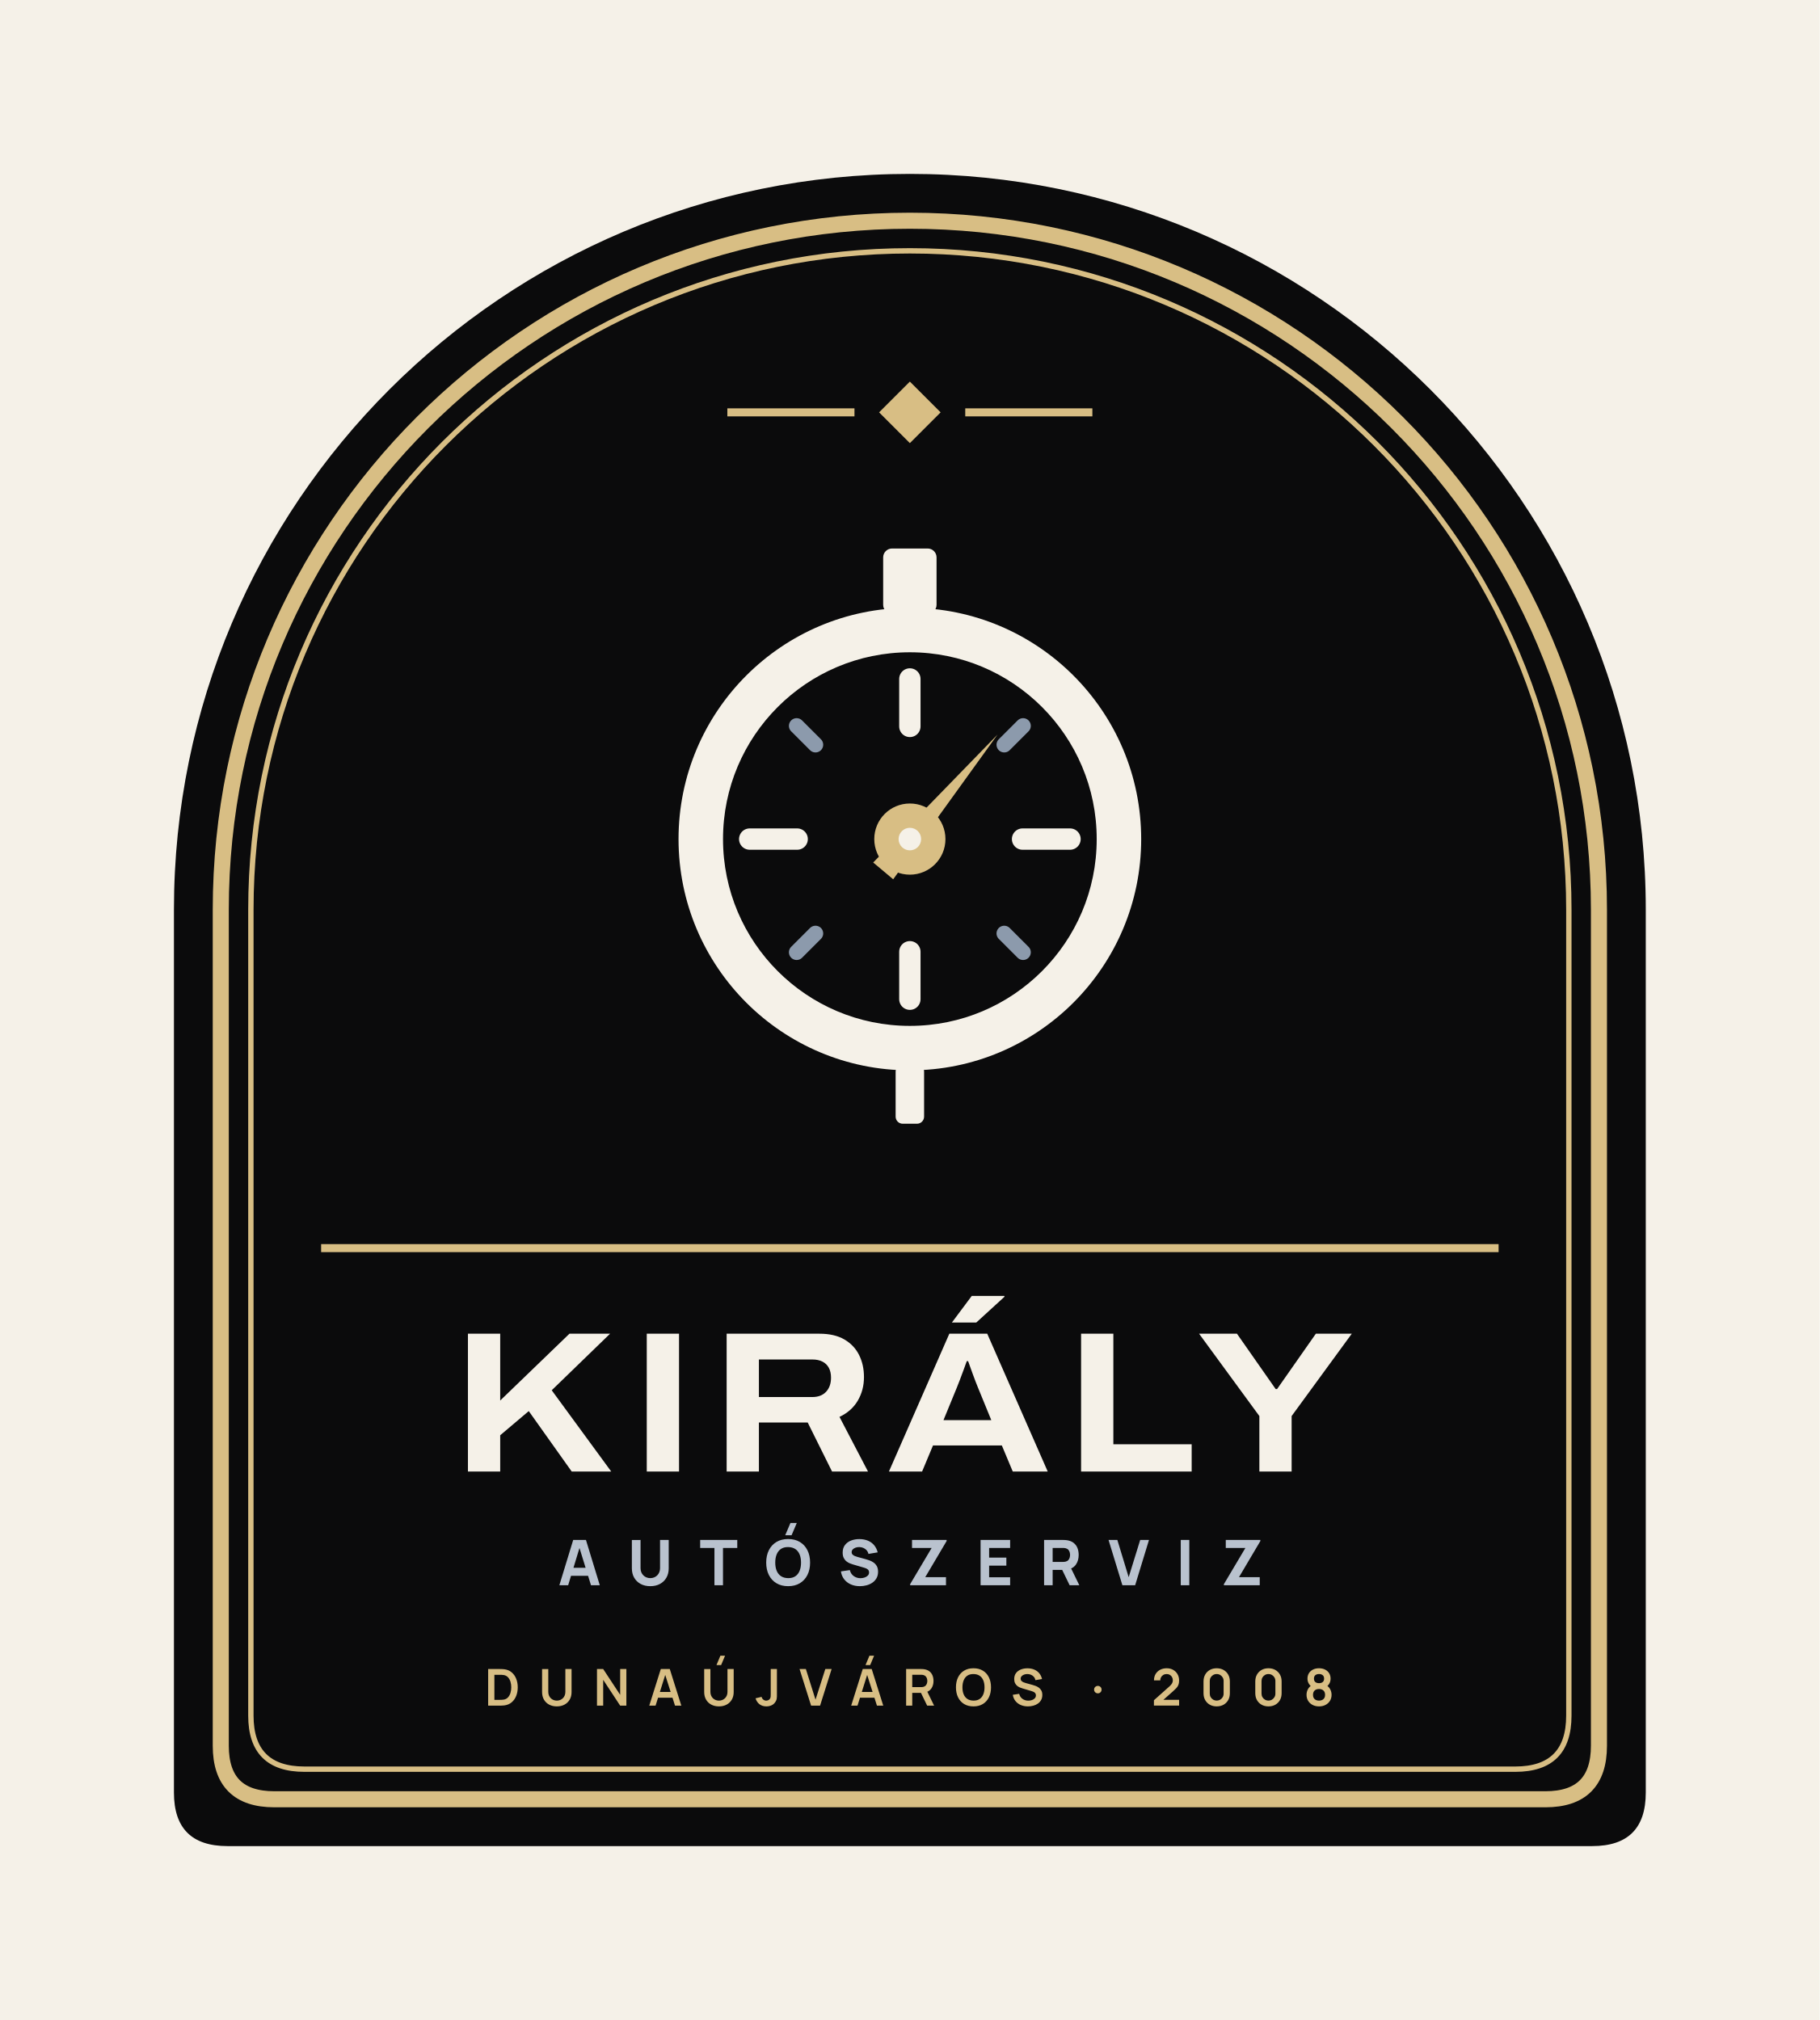
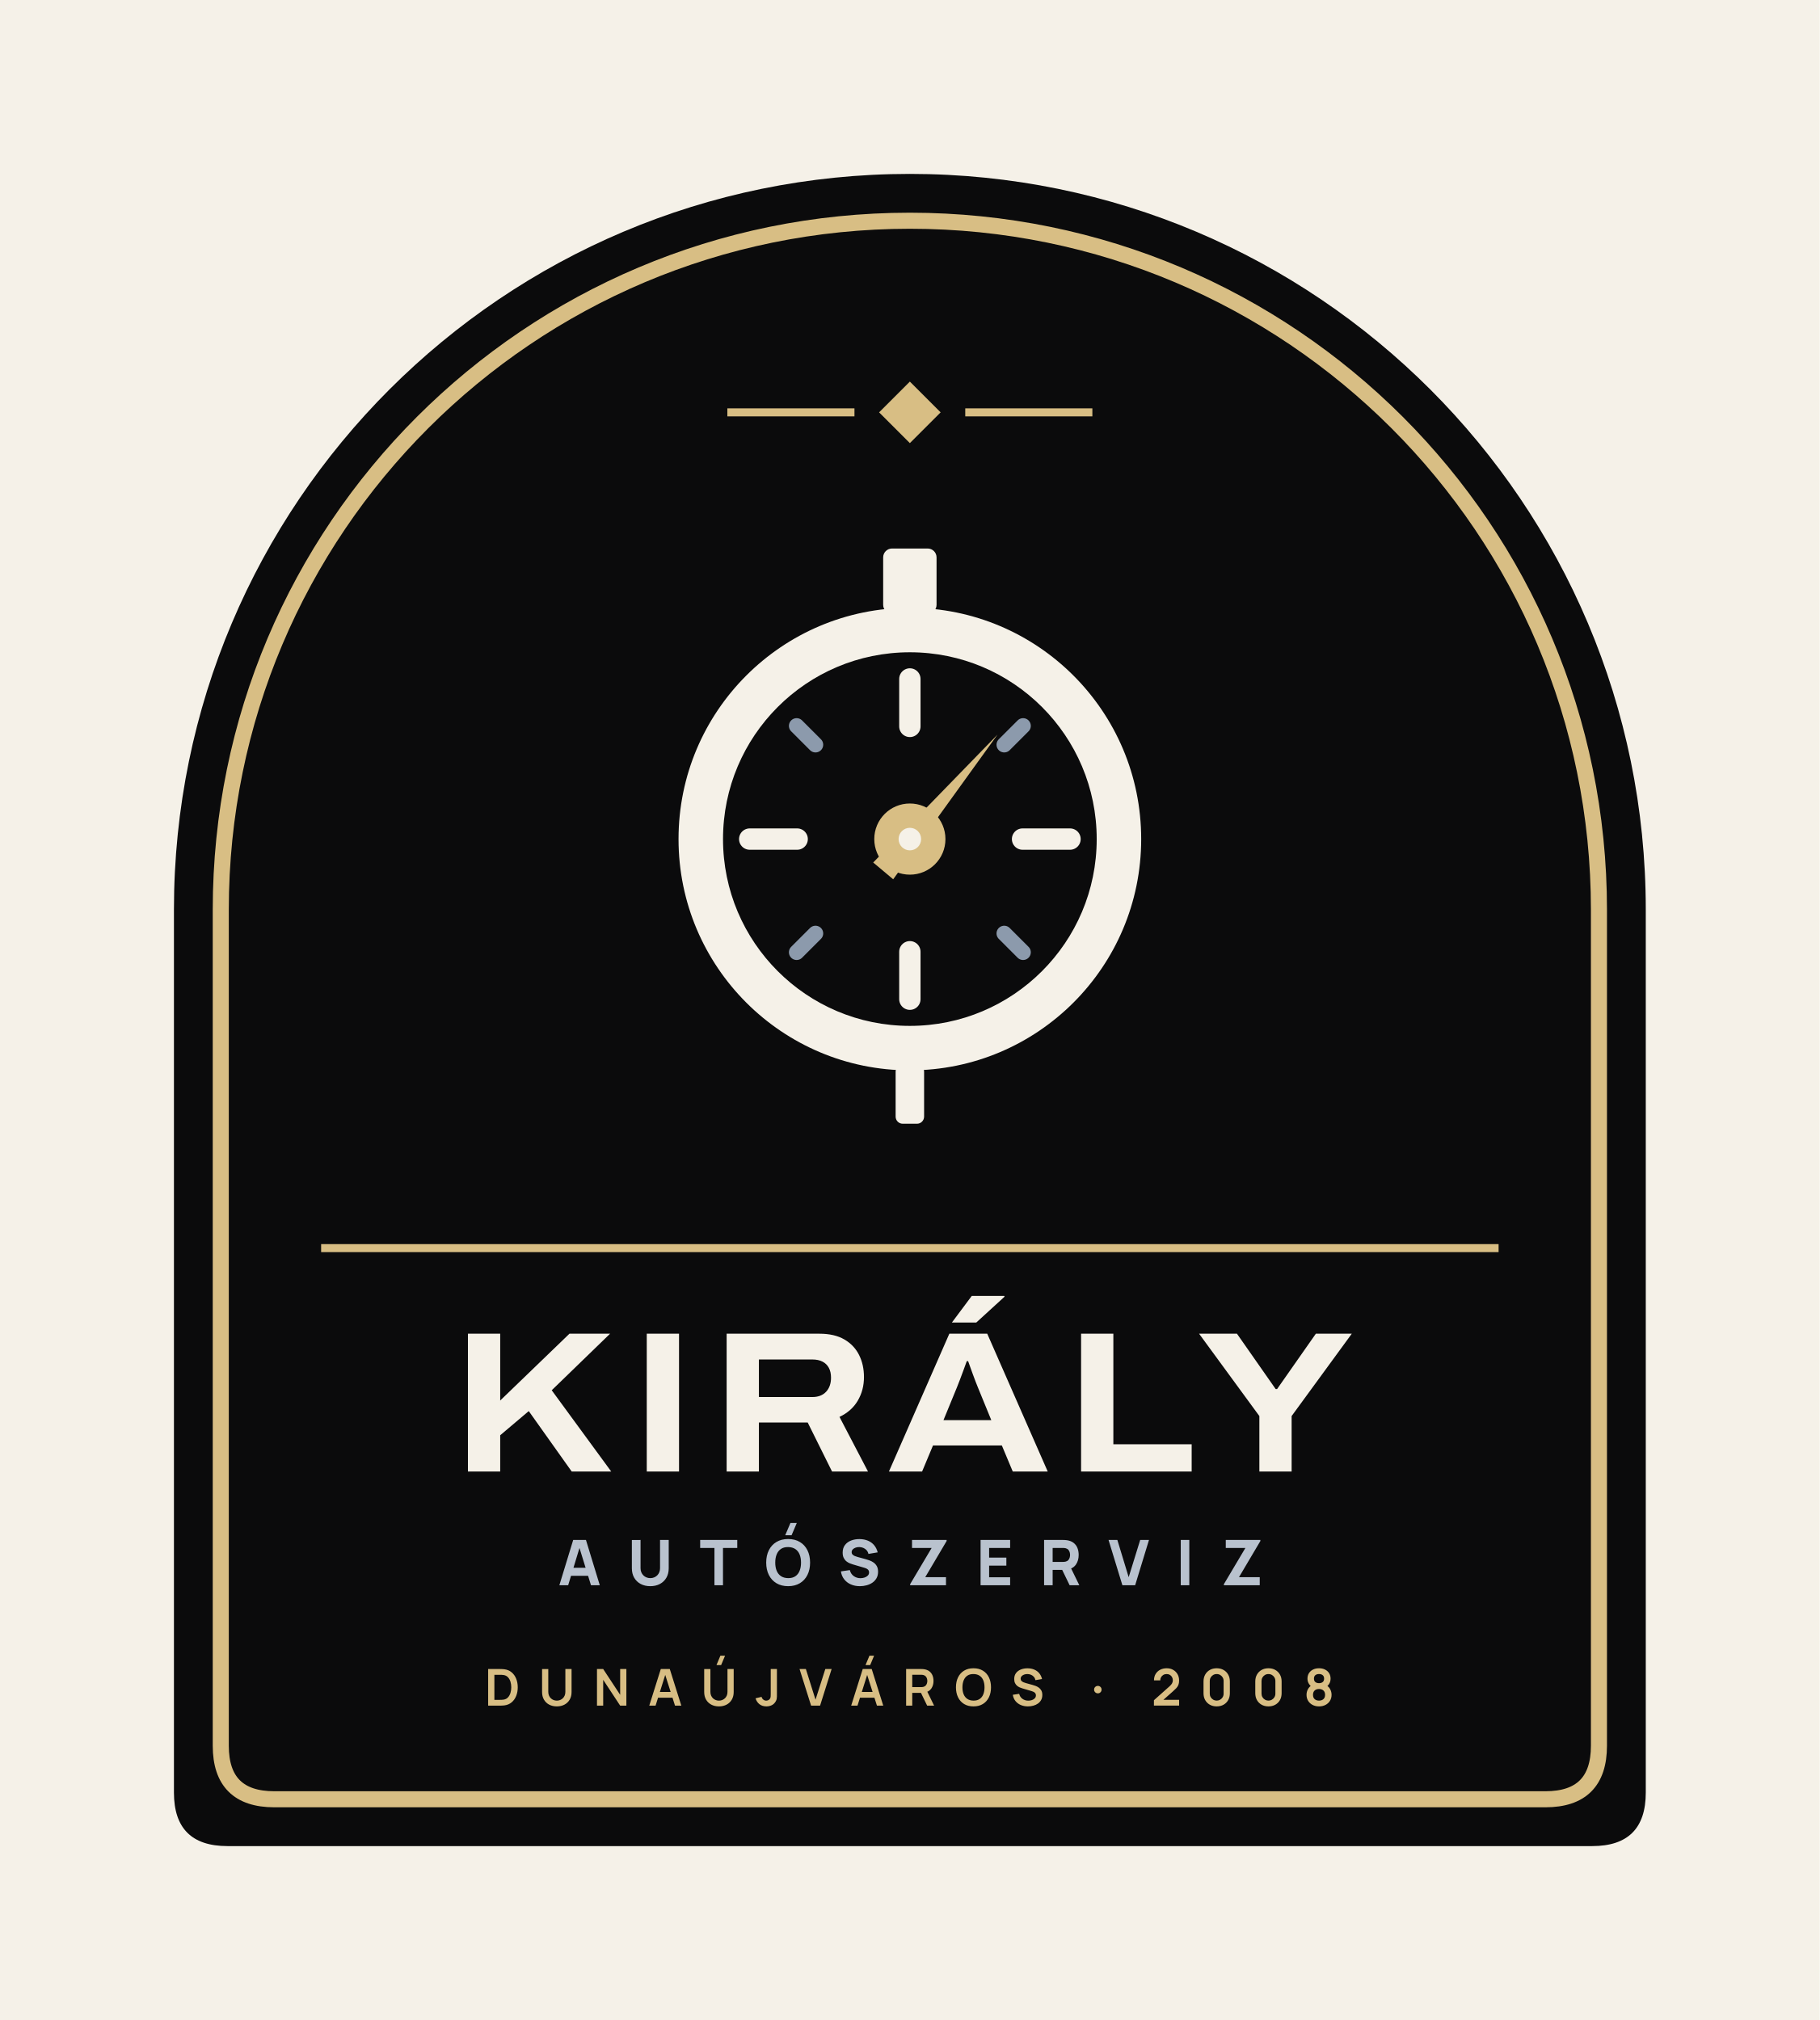
<svg xmlns="http://www.w3.org/2000/svg" viewBox="-26 -26 272 302" width="1088" height="1208">
  <rect x="-26" y="-26" width="272" height="302" fill="#F5F1E8" />
  <path d="M0 110A110 110 0 0 1 220 110V242Q220 250 212 250H8Q0 250 0 242Z" fill="#0B0B0C" />
  <path d="M7 110A103 103 0 0 1 213 110V235Q213 243 205 243H15Q7 243 7 235Z" fill="none" stroke="#D8BE84" stroke-width="2.4" />
-   <path d="M11.5 110A98.5 98.5 0 0 1 208.5 110V230.5Q208.5 238.5 200.5 238.5H19.5Q11.5 238.5 11.5 230.5Z" fill="none" stroke="#D8BE84" stroke-width=".8" />
  <path d="M110 31.05 L114.6 35.65 L110 40.25 L105.4 35.65Z" fill="#D8BE84" />
  <rect x="82.72" y="35.05" width="19" height="1.2" fill="#D8BE84" />
  <rect x="118.28" y="35.05" width="19" height="1.2" fill="#D8BE84" />
  <g transform="translate(65.67 54.23) scale(0.8866)">
    <path d="M11 51a39 39 0 1 1 78 0a39 39 0 1 1 -78 0Z M18.5 51a31.5 31.5 0 1 0 63 0a31.5 31.5 0 1 0 -63 0Z" fill="#F5F1E8" fill-rule="evenodd" />
    <rect x="45.5" y="2" width="9" height="11" rx="1.5" fill="#F5F1E8" />
    <rect x="47.6" y="89" width="4.8" height="10" rx="1.2" fill="#F5F1E8" />
    <line x1="50" y1="24" x2="50" y2="32" stroke="#F5F1E8" stroke-width="3.6" stroke-linecap="round" />
    <line x1="69.09" y1="31.91" x2="65.91" y2="35.09" stroke="#8C9AAC" stroke-width="2.6" stroke-linecap="round" />
    <line x1="77" y1="51" x2="69" y2="51" stroke="#F5F1E8" stroke-width="3.6" stroke-linecap="round" />
    <line x1="69.09" y1="70.09" x2="65.91" y2="66.91" stroke="#8C9AAC" stroke-width="2.6" stroke-linecap="round" />
    <line x1="50" y1="78" x2="50" y2="70" stroke="#F5F1E8" stroke-width="3.6" stroke-linecap="round" />
    <line x1="30.91" y1="70.09" x2="34.09" y2="66.91" stroke="#8C9AAC" stroke-width="2.6" stroke-linecap="round" />
    <line x1="23" y1="51" x2="31" y2="51" stroke="#F5F1E8" stroke-width="3.6" stroke-linecap="round" />
    <line x1="30.91" y1="31.91" x2="34.09" y2="35.09" stroke="#8C9AAC" stroke-width="2.6" stroke-linecap="round" />
    <path d="M47.19 57.78 L64.78 33.38 L43.82 54.95Z" fill="#D8BE84" />
    <circle cx="50" cy="51" r="6" fill="#D8BE84" />
    <circle cx="50" cy="51" r="1.9" fill="#F5F1E8" />
  </g>
  <rect x="22" y="160" width="176" height="1.2" fill="#D8BE84" />
  <path d="M43.944 194.0V173.396H48.767V183.385L59.119 173.396H65.19L56.468 181.852L65.36 194.0H59.455L53.036 184.965L48.767 188.577V194.0ZM70.674 194.0V173.396H75.497V194.0ZM82.614 194.0V173.396H96.479Q98.732 173.396 100.202 174.251Q101.673 175.106 102.407 176.571Q103.141 178.036 103.141 179.879Q103.141 181.824 102.219 183.398Q101.297 184.972 99.481 185.833L103.743 194.0H98.368L94.728 186.669H87.437V194.0ZM87.437 182.864H95.425Q96.741 182.864 97.479 182.076Q98.216 181.288 98.216 179.968Q98.216 179.102 97.89 178.496Q97.565 177.891 96.943 177.57Q96.321 177.25 95.425 177.25H87.437ZM106.871 194.0 115.901 173.396H121.565L130.607 194.0H125.38L123.75 190.105H113.457L111.83 194.0ZM115.025 186.318H122.173L120.167 181.418Q120.039 181.106 119.832 180.575Q119.625 180.043 119.409 179.446Q119.193 178.849 119.001 178.315Q118.809 177.781 118.708 177.496H118.508Q118.301 178.079 118.02 178.837Q117.74 179.594 117.476 180.294Q117.213 180.994 117.031 181.429ZM116.283 171.725 119.251 167.748H124.126L124.145 167.87L119.927 171.725ZM135.594 194.0V173.396H140.417V189.922H152.123V194.0ZM162.242 194.0V185.707L153.232 173.396H158.892L164.679 181.673H164.889L170.685 173.396H176.056L167.064 185.707V194.0Z" fill="#F5F1E8" />
  <path d="M57.609 211.0 59.677 204.232H61.585L63.653 211.0H62.337L60.495 205.031H60.739L58.925 211.0ZM58.85 209.59V208.396H62.422V209.59ZM71.202 211.141Q70.384 211.141 69.763 210.81Q69.143 210.478 68.795 209.877Q68.447 209.275 68.447 208.462V204.241L69.745 204.232V208.453Q69.745 208.786 69.857 209.059Q69.97 209.332 70.17 209.529Q70.37 209.726 70.635 209.832Q70.901 209.938 71.202 209.938Q71.512 209.938 71.777 209.83Q72.043 209.722 72.24 209.524Q72.438 209.327 72.548 209.054Q72.659 208.782 72.659 208.453V204.232H73.956V208.462Q73.956 209.275 73.608 209.877Q73.26 210.478 72.64 210.81Q72.019 211.141 71.202 211.141ZM80.79 211.0V205.426H78.656V204.232H84.202V205.426H82.068V211.0ZM92.319 203.527H91.369L92.149 201.694H93.099ZM91.806 211.141Q90.791 211.141 90.056 210.699Q89.32 210.257 88.923 209.463Q88.526 208.669 88.526 207.616Q88.526 206.563 88.923 205.769Q89.32 204.975 90.056 204.533Q90.791 204.091 91.806 204.091Q92.821 204.091 93.557 204.533Q94.293 204.975 94.69 205.769Q95.087 206.563 95.087 207.616Q95.087 208.669 94.69 209.463Q94.293 210.257 93.557 210.699Q92.821 211.141 91.806 211.141ZM91.806 209.938Q92.45 209.947 92.878 209.661Q93.306 209.374 93.519 208.847Q93.733 208.321 93.733 207.616Q93.733 206.911 93.519 206.394Q93.306 205.877 92.878 205.59Q92.45 205.304 91.806 205.294Q91.162 205.285 90.735 205.572Q90.307 205.858 90.093 206.385Q89.879 206.911 89.879 207.616Q89.879 208.321 90.093 208.838Q90.307 209.355 90.735 209.642Q91.162 209.928 91.806 209.938ZM102.532 211.141Q101.78 211.141 101.176 210.875Q100.572 210.61 100.184 210.114Q99.796 209.618 99.693 208.932L101.028 208.735Q101.169 209.317 101.61 209.632Q102.052 209.947 102.616 209.947Q102.931 209.947 103.227 209.849Q103.523 209.75 103.714 209.557Q103.904 209.364 103.904 209.082Q103.904 208.979 103.874 208.883Q103.843 208.786 103.772 208.702Q103.702 208.617 103.573 208.542Q103.443 208.467 103.246 208.406L101.488 207.889Q101.291 207.832 101.03 207.729Q100.769 207.625 100.525 207.433Q100.28 207.24 100.118 206.923Q99.956 206.606 99.956 206.121Q99.956 205.44 100.299 204.989Q100.642 204.537 101.216 204.317Q101.789 204.096 102.485 204.1Q103.185 204.11 103.735 204.34Q104.285 204.57 104.656 205.01Q105.027 205.449 105.192 206.084L103.81 206.319Q103.735 205.99 103.533 205.764Q103.331 205.539 103.051 205.421Q102.771 205.304 102.466 205.294Q102.165 205.285 101.9 205.376Q101.634 205.468 101.467 205.642Q101.3 205.816 101.3 206.056Q101.3 206.276 101.437 206.415Q101.573 206.554 101.78 206.638Q101.986 206.723 102.203 206.779L103.378 207.099Q103.641 207.169 103.96 207.285Q104.28 207.4 104.574 207.604Q104.868 207.809 105.058 208.142Q105.248 208.476 105.248 208.988Q105.248 209.534 105.02 209.94Q104.792 210.347 104.407 210.612Q104.022 210.878 103.535 211.009Q103.049 211.141 102.532 211.141ZM110.042 211.0V210.84L113.257 205.426H110.324V204.232H115.494V204.392L112.298 209.797H115.4V211.0ZM120.57 211.0V204.232H124.988V205.426H121.849V206.873H124.424V208.067H121.849V209.806H124.988V211.0ZM130.064 211.0V204.232H132.922Q133.021 204.232 133.187 204.239Q133.354 204.246 133.486 204.27Q134.092 204.364 134.48 204.669Q134.868 204.975 135.051 205.438Q135.234 205.9 135.234 206.469Q135.234 207.32 134.811 207.924Q134.388 208.528 133.486 208.669L132.922 208.706H131.343V211.0ZM133.881 211.0 132.546 208.246 133.862 207.992 135.328 211.0ZM131.343 207.513H132.865Q132.964 207.513 133.082 207.503Q133.199 207.494 133.298 207.466Q133.556 207.395 133.697 207.228Q133.838 207.061 133.892 206.857Q133.946 206.653 133.946 206.469Q133.946 206.286 133.892 206.081Q133.838 205.877 133.697 205.71Q133.556 205.543 133.298 205.473Q133.199 205.445 133.082 205.435Q132.964 205.426 132.865 205.426H131.343ZM141.767 211.0 139.699 204.232H141.015L142.707 209.797L144.428 204.232H145.743L143.675 211.0ZM150.491 211.0V204.232H151.769V211.0ZM156.939 211.0V210.84L160.154 205.426H157.221V204.232H162.391V204.392L159.195 209.797H162.297V211.0Z" fill="#B9C2CE" />
  <path d="M46.966 229.0V223.528H48.709Q48.779 223.528 48.983 223.532Q49.187 223.536 49.375 223.56Q50.027 223.641 50.476 224.02Q50.926 224.399 51.158 224.984Q51.389 225.568 51.389 226.264Q51.389 226.961 51.158 227.545Q50.926 228.129 50.476 228.508Q50.027 228.887 49.375 228.968Q49.188 228.992 48.983 228.996Q48.778 229.0 48.709 229.0ZM47.897 228.136H48.709Q48.825 228.136 49.001 228.129Q49.178 228.123 49.316 228.097Q49.704 228.022 49.947 227.749Q50.19 227.476 50.305 227.085Q50.42 226.694 50.42 226.264Q50.42 225.818 50.302 225.427Q50.184 225.036 49.939 224.77Q49.694 224.503 49.316 224.431Q49.178 224.402 49.001 224.397Q48.823 224.392 48.709 224.392H47.897ZM57.23 229.114Q56.578 229.114 56.081 228.848Q55.585 228.583 55.305 228.1Q55.026 227.618 55.026 226.967V223.534L55.953 223.528V226.943Q55.953 227.252 56.058 227.495Q56.162 227.738 56.342 227.907Q56.521 228.077 56.752 228.165Q56.982 228.253 57.23 228.253Q57.485 228.253 57.715 228.163Q57.945 228.073 58.123 227.904Q58.301 227.735 58.404 227.492Q58.507 227.249 58.507 226.943V223.528H59.434V226.967Q59.434 227.617 59.155 228.1Q58.875 228.582 58.379 228.848Q57.882 229.114 57.23 229.114ZM63.234 229.0V223.528H64.161L66.698 227.385V223.528H67.626V229.0H66.698L64.161 225.142V229.0ZM71.047 229.0 72.772 223.528H74.115L75.84 229.0H74.896L73.332 224.09H73.535L71.99 229.0ZM72.009 227.813V226.958H74.882V227.813ZM81.789 222.939H81.094L81.68 221.533H82.376ZM81.463 229.114Q80.81 229.114 80.314 228.848Q79.817 228.583 79.538 228.1Q79.259 227.618 79.259 226.967V223.534L80.186 223.528V226.943Q80.186 227.252 80.29 227.495Q80.395 227.738 80.574 227.907Q80.754 228.077 80.984 228.165Q81.214 228.253 81.463 228.253Q81.717 228.253 81.947 228.163Q82.178 228.073 82.356 227.904Q82.534 227.735 82.637 227.492Q82.739 227.249 82.739 226.943V223.528H83.667V226.967Q83.667 227.617 83.387 228.1Q83.108 228.582 82.612 228.848Q82.115 229.114 81.463 229.114ZM88.561 229.113Q87.934 229.113 87.518 228.786Q87.102 228.459 86.935 227.904L87.838 227.689Q87.881 227.921 88.083 228.088Q88.285 228.255 88.526 228.255Q88.687 228.255 88.866 228.17Q89.045 228.084 89.13 227.894Q89.185 227.771 89.194 227.603Q89.203 227.435 89.203 227.211V223.528H90.13V227.211Q90.13 227.465 90.128 227.656Q90.126 227.848 90.09 228.017Q90.054 228.186 89.949 228.365Q89.726 228.754 89.363 228.934Q89.001 229.113 88.561 229.113ZM95.238 229.0 93.512 223.528H94.456L95.899 228.112L97.362 223.528H98.305L96.58 229.0ZM104.068 222.939H103.372L103.959 221.533H104.654ZM101.23 229.0 102.955 223.528H104.298L106.023 229.0H105.08L103.515 224.09H103.718L102.174 229.0ZM102.193 227.813V226.958H105.066V227.813ZM109.442 229.0V223.528H111.703Q111.783 223.528 111.909 223.534Q112.036 223.539 112.141 223.558Q112.616 223.632 112.925 223.875Q113.235 224.119 113.385 224.488Q113.535 224.857 113.535 225.309Q113.535 225.98 113.196 226.46Q112.858 226.94 112.159 227.056L111.769 227.09H110.357V229.0ZM112.585 229.0 111.505 226.773 112.438 226.568 113.623 229.0ZM110.357 226.232H111.665Q111.742 226.232 111.836 226.225Q111.93 226.217 112.012 226.196Q112.239 226.138 112.37 225.994Q112.5 225.85 112.555 225.667Q112.61 225.484 112.61 225.309Q112.61 225.134 112.555 224.951Q112.5 224.768 112.37 224.624Q112.239 224.48 112.012 224.422Q111.93 224.4 111.836 224.393Q111.742 224.386 111.665 224.386H110.357ZM119.51 229.114Q118.689 229.114 118.103 228.756Q117.516 228.397 117.203 227.755Q116.89 227.113 116.89 226.264Q116.89 225.415 117.203 224.773Q117.516 224.131 118.103 223.772Q118.689 223.414 119.51 223.414Q120.33 223.414 120.916 223.772Q121.503 224.131 121.816 224.773Q122.129 225.415 122.129 226.264Q122.129 227.113 121.816 227.755Q121.503 228.397 120.916 228.756Q120.33 229.114 119.51 229.114ZM119.51 228.25Q120.061 228.256 120.427 228.009Q120.793 227.762 120.977 227.312Q121.16 226.863 121.16 226.264Q121.16 225.665 120.977 225.222Q120.793 224.778 120.427 224.531Q120.061 224.284 119.51 224.278Q118.958 224.272 118.593 224.519Q118.227 224.766 118.044 225.216Q117.86 225.665 117.859 226.264Q117.858 226.863 118.041 227.306Q118.224 227.749 118.591 227.996Q118.958 228.244 119.51 228.25ZM127.652 229.114Q127.053 229.114 126.572 228.905Q126.091 228.696 125.781 228.307Q125.472 227.918 125.386 227.38L126.338 227.237Q126.458 227.723 126.836 227.99Q127.214 228.256 127.709 228.256Q128.001 228.256 128.26 228.165Q128.519 228.073 128.68 227.897Q128.841 227.721 128.841 227.47Q128.841 227.354 128.803 227.258Q128.766 227.162 128.692 227.086Q128.618 227.009 128.503 226.947Q128.387 226.885 128.232 226.838L126.819 226.421Q126.637 226.368 126.425 226.278Q126.214 226.187 126.026 226.031Q125.839 225.874 125.719 225.629Q125.598 225.384 125.598 225.021Q125.598 224.493 125.867 224.134Q126.136 223.776 126.59 223.597Q127.043 223.417 127.6 223.42Q128.161 223.427 128.602 223.615Q129.044 223.803 129.339 224.159Q129.635 224.515 129.757 225.023L128.773 225.191Q128.713 224.903 128.539 224.701Q128.365 224.498 128.116 224.391Q127.868 224.284 127.587 224.278Q127.313 224.272 127.08 224.358Q126.847 224.444 126.704 224.603Q126.561 224.762 126.561 224.976Q126.561 225.179 126.682 225.305Q126.804 225.431 126.985 225.506Q127.167 225.581 127.351 225.631L128.332 225.903Q128.533 225.957 128.783 226.049Q129.034 226.14 129.265 226.303Q129.497 226.466 129.648 226.732Q129.799 226.999 129.799 227.407Q129.799 227.833 129.623 228.154Q129.447 228.476 129.146 228.688Q128.844 228.901 128.458 229.007Q128.072 229.114 127.652 229.114ZM138.11 227.163Q137.87 227.163 137.705 227.005Q137.539 226.846 137.539 226.606Q137.539 226.365 137.705 226.207Q137.87 226.049 138.11 226.049Q138.33 226.049 138.492 226.207Q138.654 226.365 138.654 226.606Q138.654 226.846 138.492 227.005Q138.33 227.163 138.11 227.163ZM146.481 228.994 146.482 228.193 148.821 226.107Q149.095 225.864 149.201 225.648Q149.307 225.432 149.307 225.229Q149.307 224.957 149.19 224.742Q149.074 224.527 148.866 224.402Q148.659 224.278 148.387 224.278Q148.103 224.278 147.885 224.409Q147.667 224.541 147.545 224.756Q147.423 224.971 147.429 225.223H146.49Q146.49 224.676 146.734 224.27Q146.978 223.864 147.409 223.639Q147.84 223.414 148.406 223.414Q148.932 223.414 149.349 223.648Q149.766 223.881 150.006 224.294Q150.246 224.707 150.246 225.242Q150.246 225.633 150.14 225.898Q150.034 226.164 149.823 226.389Q149.612 226.614 149.3 226.887L147.64 228.358L147.555 228.13H150.246V228.994ZM155.863 229.114Q155.28 229.114 154.837 228.864Q154.394 228.614 154.144 228.171Q153.894 227.728 153.894 227.146V225.382Q153.894 224.8 154.144 224.357Q154.394 223.914 154.837 223.664Q155.28 223.414 155.863 223.414Q156.445 223.414 156.889 223.664Q157.332 223.914 157.581 224.357Q157.831 224.8 157.831 225.382V227.146Q157.831 227.728 157.581 228.171Q157.332 228.614 156.889 228.864Q156.445 229.114 155.863 229.114ZM155.863 228.244Q156.152 228.244 156.387 228.106Q156.622 227.968 156.76 227.733Q156.898 227.498 156.898 227.209V225.313Q156.898 225.023 156.76 224.789Q156.622 224.554 156.387 224.416Q156.152 224.278 155.863 224.278Q155.573 224.278 155.339 224.416Q155.104 224.554 154.966 224.789Q154.828 225.023 154.828 225.313V227.209Q154.828 227.498 154.966 227.733Q155.104 227.968 155.339 228.106Q155.573 228.244 155.863 228.244ZM163.6 229.114Q163.017 229.114 162.574 228.864Q162.131 228.614 161.881 228.171Q161.631 227.728 161.631 227.146V225.382Q161.631 224.8 161.881 224.357Q162.131 223.914 162.574 223.664Q163.017 223.414 163.6 223.414Q164.182 223.414 164.625 223.664Q165.068 223.914 165.318 224.357Q165.568 224.8 165.568 225.382V227.146Q165.568 227.728 165.318 228.171Q165.068 228.614 164.625 228.864Q164.182 229.114 163.6 229.114ZM163.6 228.244Q163.889 228.244 164.124 228.106Q164.358 227.968 164.496 227.733Q164.635 227.498 164.635 227.209V225.313Q164.635 225.023 164.496 224.789Q164.358 224.554 164.124 224.416Q163.889 224.278 163.6 224.278Q163.31 224.278 163.076 224.416Q162.841 224.554 162.703 224.789Q162.565 225.023 162.565 225.313V227.209Q162.565 227.498 162.703 227.733Q162.841 227.968 163.076 228.106Q163.31 228.244 163.6 228.244ZM171.159 229.114Q170.614 229.114 170.193 228.893Q169.771 228.673 169.531 228.282Q169.292 227.892 169.292 227.385Q169.292 226.933 169.5 226.546Q169.709 226.158 170.112 225.925L170.093 226.22Q169.779 225.978 169.606 225.665Q169.433 225.351 169.433 224.962Q169.433 224.491 169.654 224.144Q169.876 223.797 170.265 223.605Q170.654 223.414 171.159 223.414Q171.664 223.414 172.053 223.605Q172.442 223.797 172.664 224.144Q172.886 224.491 172.886 224.962Q172.886 225.351 172.722 225.662Q172.558 225.973 172.222 226.225L172.217 225.931Q172.614 226.152 172.824 226.542Q173.034 226.933 173.034 227.385Q173.034 227.892 172.792 228.282Q172.551 228.673 172.127 228.893Q171.704 229.114 171.159 229.114ZM171.159 228.25Q171.562 228.25 171.813 228.03Q172.065 227.811 172.065 227.385Q172.065 226.961 171.814 226.737Q171.564 226.514 171.159 226.514Q170.754 226.514 170.507 226.737Q170.26 226.961 170.26 227.385Q170.26 227.811 170.508 228.03Q170.756 228.25 171.159 228.25ZM171.159 225.643Q171.495 225.643 171.706 225.476Q171.917 225.308 171.917 224.962Q171.917 224.616 171.706 224.446Q171.495 224.275 171.159 224.275Q170.823 224.275 170.612 224.446Q170.402 224.616 170.402 224.962Q170.402 225.308 170.612 225.476Q170.823 225.643 171.159 225.643Z" fill="#D8BE84" />
</svg>
